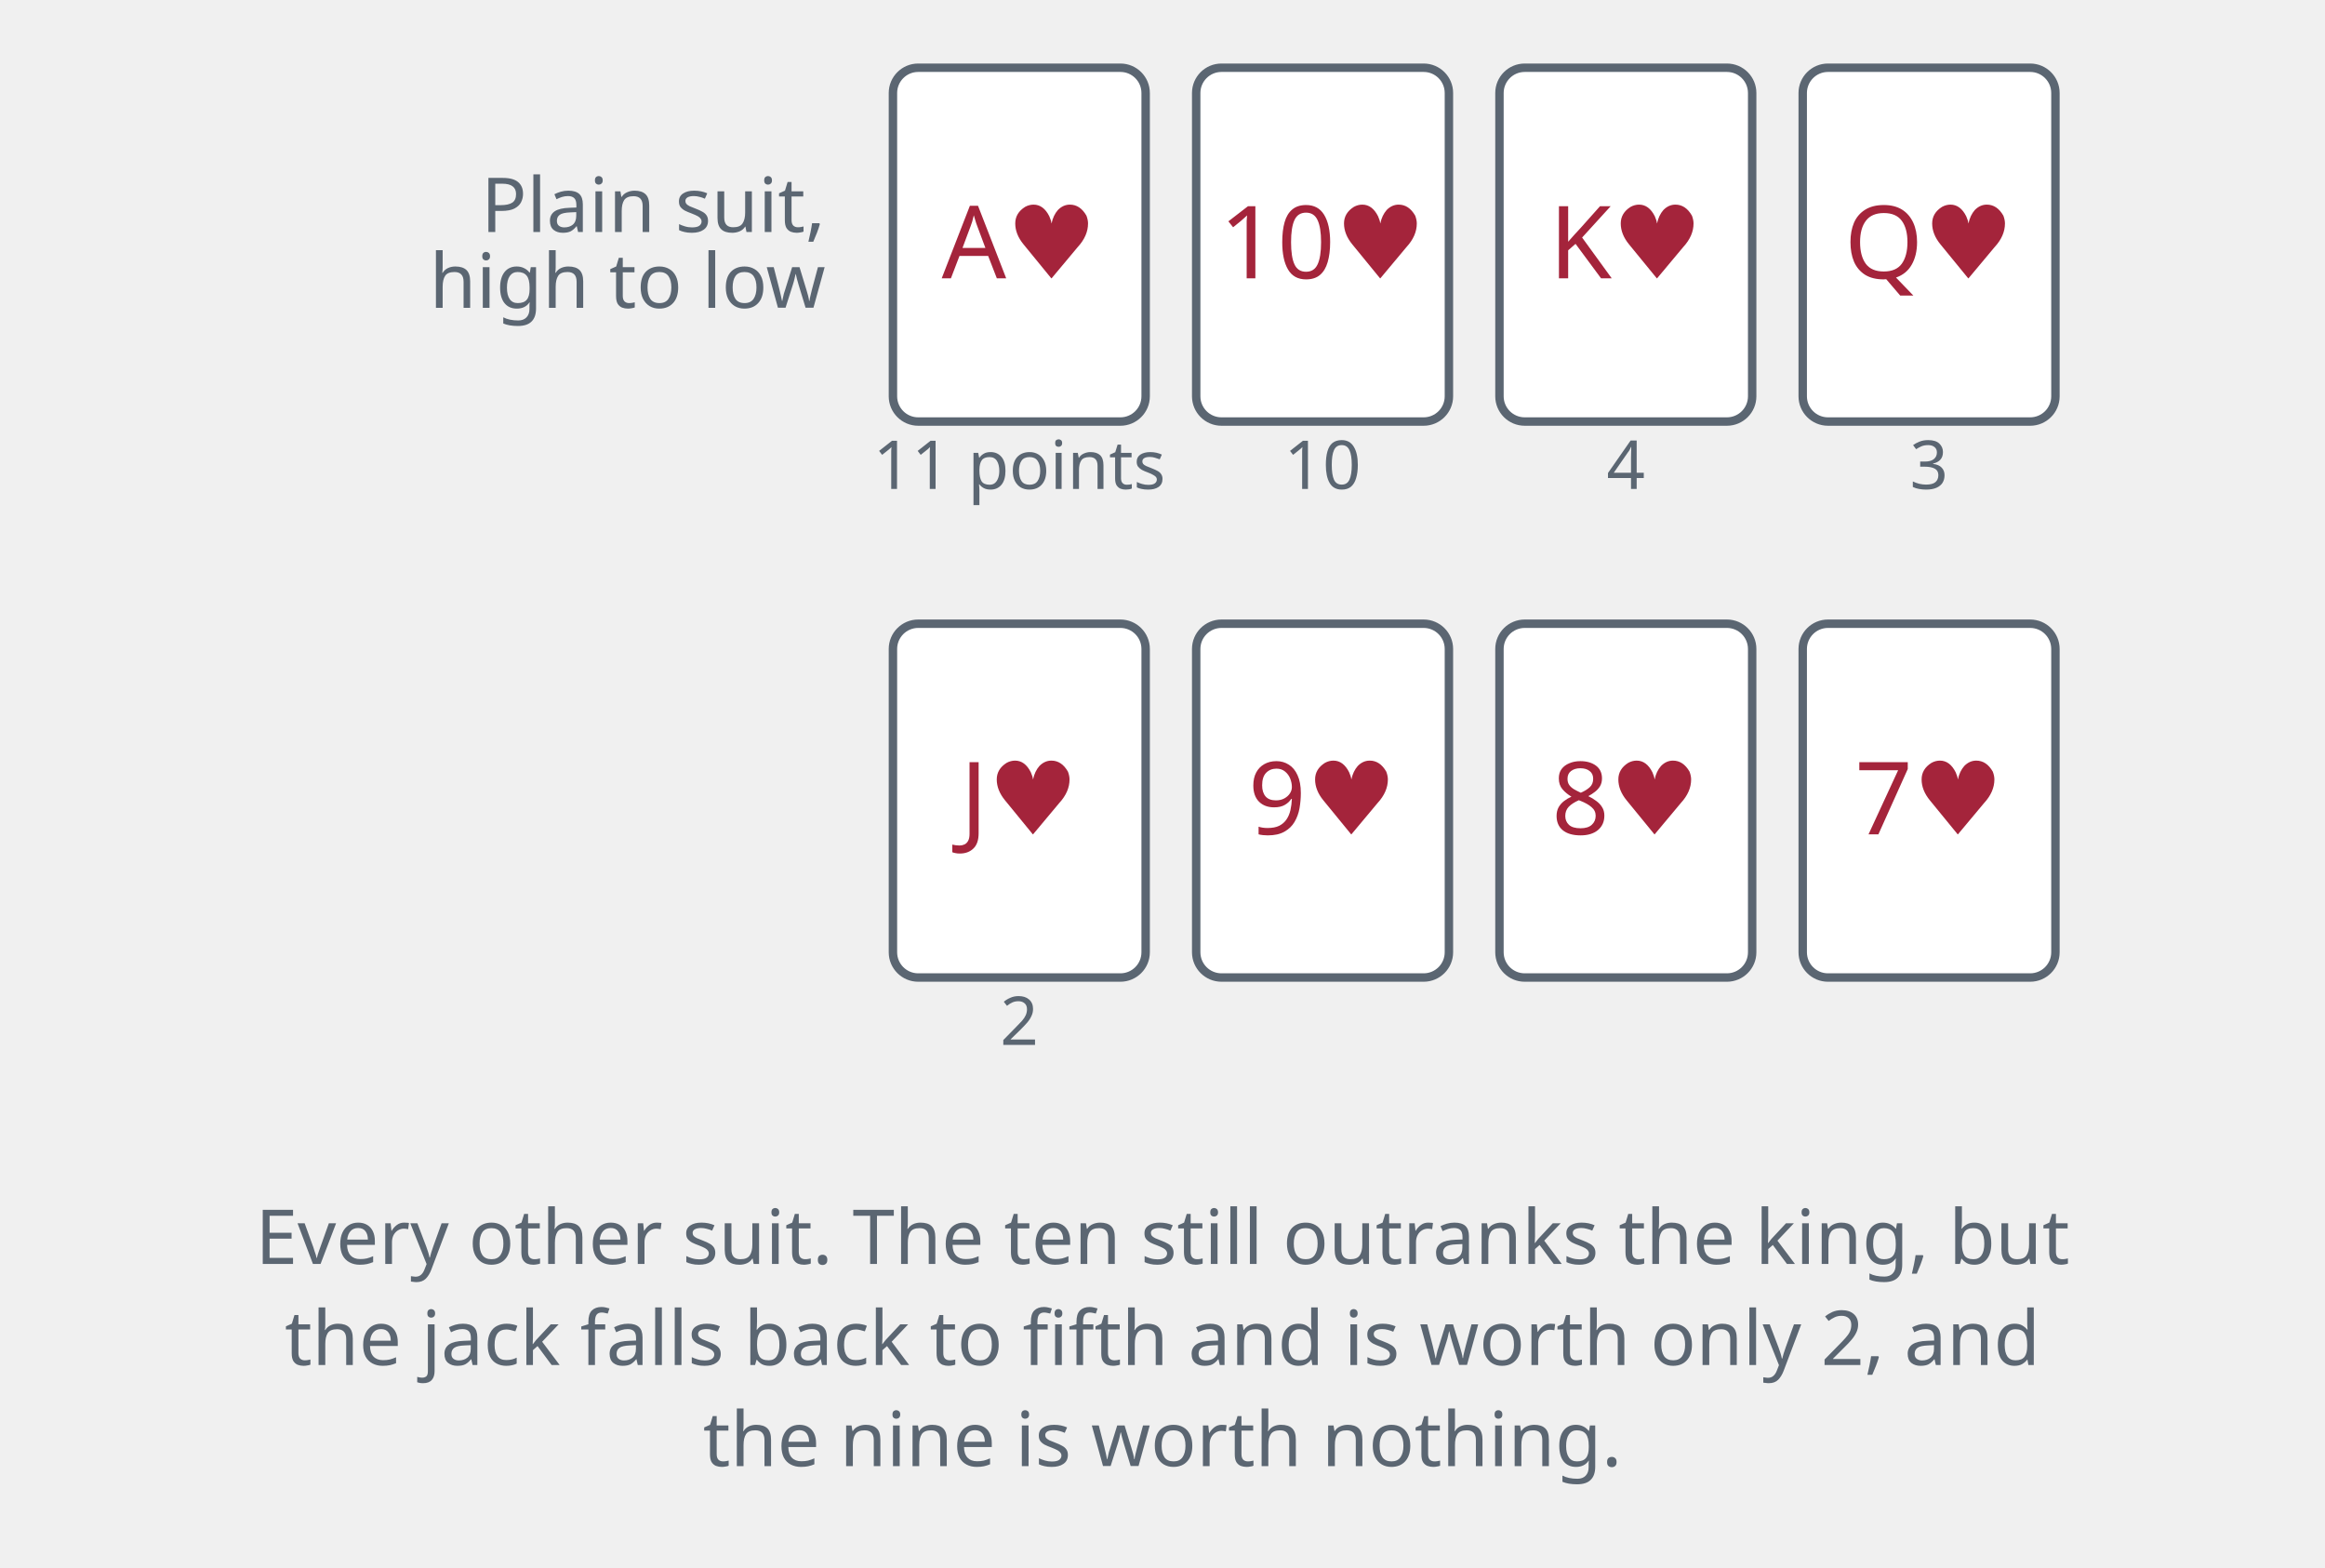
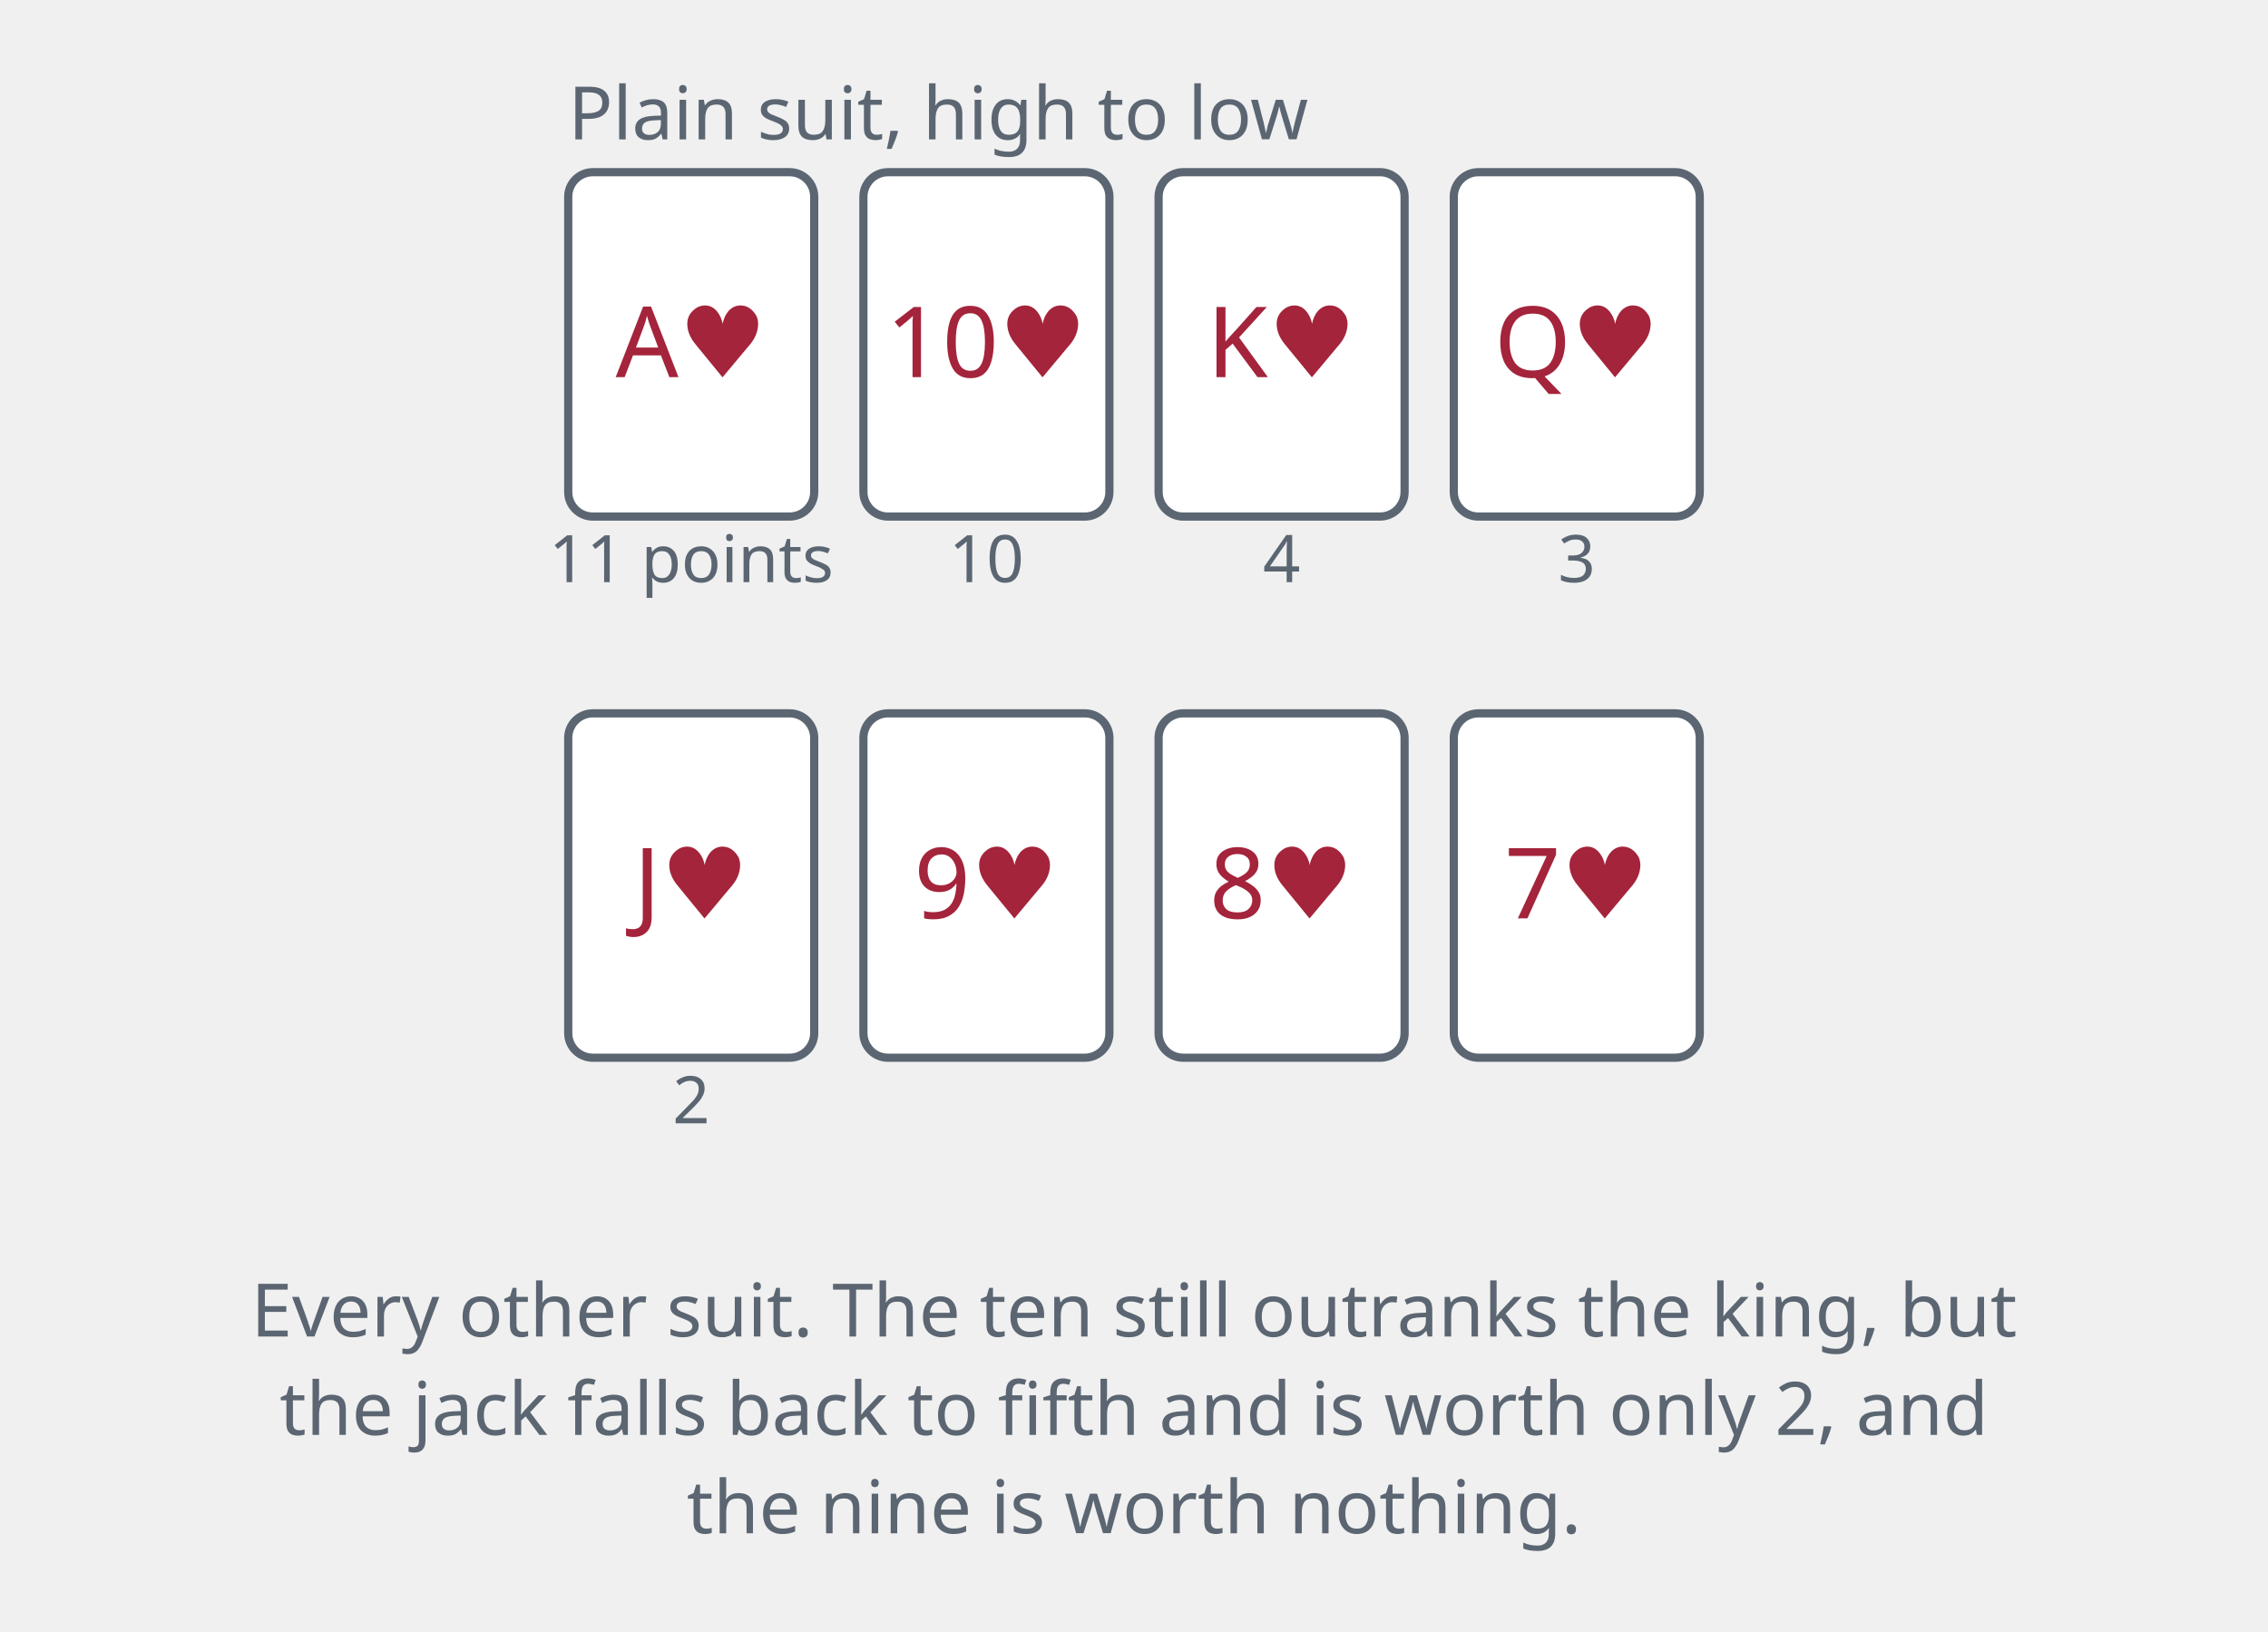
- <svg xmlns="http://www.w3.org/2000/svg" viewBox="0 0 276 186" width="442" height="298" role="img" aria-label="Belote: Every other suit. The ten still outranks the king, but the jack falls back to fifth and is worth only 2, and the nine is worth nothing.">
-   <rect x="106.0" y="8.0" width="30" height="42" rx="3" fill="#ffffff" stroke="#5b6672" stroke-width="1" />
-   <text x="121.0" y="33.0" text-anchor="middle" font-family="system-ui, sans-serif" font-size="12" fill="#a4243b">A♥</text>
-   <text x="121.0" y="58.0" text-anchor="middle" font-family="system-ui, sans-serif" font-size="8" fill="#5b6672">11 points</text>
-   <rect x="142.0" y="8.0" width="30" height="42" rx="3" fill="#ffffff" stroke="#5b6672" stroke-width="1" />
-   <text x="157.0" y="33.0" text-anchor="middle" font-family="system-ui, sans-serif" font-size="12" fill="#a4243b">10♥</text>
-   <text x="157.0" y="58.0" text-anchor="middle" font-family="system-ui, sans-serif" font-size="8" fill="#5b6672">10</text>
-   <rect x="178.0" y="8.0" width="30" height="42" rx="3" fill="#ffffff" stroke="#5b6672" stroke-width="1" />
-   <text x="193.0" y="33.0" text-anchor="middle" font-family="system-ui, sans-serif" font-size="12" fill="#a4243b">K♥</text>
-   <text x="193.0" y="58.0" text-anchor="middle" font-family="system-ui, sans-serif" font-size="8" fill="#5b6672">4</text>
-   <rect x="214.0" y="8.0" width="30" height="42" rx="3" fill="#ffffff" stroke="#5b6672" stroke-width="1" />
-   <text x="229.0" y="33.0" text-anchor="middle" font-family="system-ui, sans-serif" font-size="12" fill="#a4243b">Q♥</text>
-   <text x="229.0" y="58.0" text-anchor="middle" font-family="system-ui, sans-serif" font-size="8" fill="#5b6672">3</text>
-   <rect x="106.0" y="74.0" width="30" height="42" rx="3" fill="#ffffff" stroke="#5b6672" stroke-width="1" />
-   <text x="121.0" y="99.0" text-anchor="middle" font-family="system-ui, sans-serif" font-size="12" fill="#a4243b">J♥</text>
-   <text x="121.0" y="124.0" text-anchor="middle" font-family="system-ui, sans-serif" font-size="8" fill="#5b6672">2</text>
-   <rect x="142.0" y="74.0" width="30" height="42" rx="3" fill="#ffffff" stroke="#5b6672" stroke-width="1" />
-   <text x="157.0" y="99.0" text-anchor="middle" font-family="system-ui, sans-serif" font-size="12" fill="#a4243b">9♥</text>
-   <rect x="178.0" y="74.0" width="30" height="42" rx="3" fill="#ffffff" stroke="#5b6672" stroke-width="1" />
-   <text x="193.0" y="99.0" text-anchor="middle" font-family="system-ui, sans-serif" font-size="12" fill="#a4243b">8♥</text>
-   <rect x="214.0" y="74.0" width="30" height="42" rx="3" fill="#ffffff" stroke="#5b6672" stroke-width="1" />
-   <text x="229.0" y="99.0" text-anchor="middle" font-family="system-ui, sans-serif" font-size="12" fill="#a4243b">7♥</text>
-   <text x="98.0" y="27.5" text-anchor="end" font-family="system-ui, sans-serif" font-size="9" fill="#5b6672">Plain suit,</text>
-   <text x="98.0" y="36.5" text-anchor="end" font-family="system-ui, sans-serif" font-size="9" fill="#5b6672">high to low</text>
-   <text x="138.0" y="150.0" text-anchor="middle" font-family="system-ui, sans-serif" font-size="9" fill="#5b6672">Every other suit. The ten still outranks the king, but</text>
-   <text x="138.0" y="162.0" text-anchor="middle" font-family="system-ui, sans-serif" font-size="9" fill="#5b6672">the jack falls back to fifth and is worth only 2, and</text>
-   <text x="138.0" y="174.0" text-anchor="middle" font-family="system-ui, sans-serif" font-size="9" fill="#5b6672">the nine is worth nothing.</text>
+ <svg xmlns="http://www.w3.org/2000/svg" viewBox="0 0 276 199" width="442" height="318" role="img" aria-label="Belote: Every other suit. The ten still outranks the king, but the jack falls back to fifth and is worth only 2, and the nine is worth nothing.">
+   <rect x="69.0" y="21.0" width="30" height="42" rx="3" fill="#ffffff" stroke="#5b6672" stroke-width="1" />
+   <text x="84.0" y="46.0" text-anchor="middle" font-family="system-ui, sans-serif" font-size="12" fill="#a4243b">A♥</text>
+   <text x="84.0" y="71.0" text-anchor="middle" font-family="system-ui, sans-serif" font-size="8" fill="#5b6672">11 points</text>
+   <rect x="105.0" y="21.0" width="30" height="42" rx="3" fill="#ffffff" stroke="#5b6672" stroke-width="1" />
+   <text x="120.0" y="46.0" text-anchor="middle" font-family="system-ui, sans-serif" font-size="12" fill="#a4243b">10♥</text>
+   <text x="120.0" y="71.0" text-anchor="middle" font-family="system-ui, sans-serif" font-size="8" fill="#5b6672">10</text>
+   <rect x="141.0" y="21.0" width="30" height="42" rx="3" fill="#ffffff" stroke="#5b6672" stroke-width="1" />
+   <text x="156.0" y="46.0" text-anchor="middle" font-family="system-ui, sans-serif" font-size="12" fill="#a4243b">K♥</text>
+   <text x="156.0" y="71.0" text-anchor="middle" font-family="system-ui, sans-serif" font-size="8" fill="#5b6672">4</text>
+   <rect x="177.0" y="21.0" width="30" height="42" rx="3" fill="#ffffff" stroke="#5b6672" stroke-width="1" />
+   <text x="192.0" y="46.0" text-anchor="middle" font-family="system-ui, sans-serif" font-size="12" fill="#a4243b">Q♥</text>
+   <text x="192.0" y="71.0" text-anchor="middle" font-family="system-ui, sans-serif" font-size="8" fill="#5b6672">3</text>
+   <rect x="69.0" y="87.0" width="30" height="42" rx="3" fill="#ffffff" stroke="#5b6672" stroke-width="1" />
+   <text x="84.0" y="112.0" text-anchor="middle" font-family="system-ui, sans-serif" font-size="12" fill="#a4243b">J♥</text>
+   <text x="84.0" y="137.0" text-anchor="middle" font-family="system-ui, sans-serif" font-size="8" fill="#5b6672">2</text>
+   <rect x="105.0" y="87.0" width="30" height="42" rx="3" fill="#ffffff" stroke="#5b6672" stroke-width="1" />
+   <text x="120.0" y="112.0" text-anchor="middle" font-family="system-ui, sans-serif" font-size="12" fill="#a4243b">9♥</text>
+   <rect x="141.0" y="87.0" width="30" height="42" rx="3" fill="#ffffff" stroke="#5b6672" stroke-width="1" />
+   <text x="156.0" y="112.0" text-anchor="middle" font-family="system-ui, sans-serif" font-size="12" fill="#a4243b">8♥</text>
+   <rect x="177.0" y="87.0" width="30" height="42" rx="3" fill="#ffffff" stroke="#5b6672" stroke-width="1" />
+   <text x="192.0" y="112.0" text-anchor="middle" font-family="system-ui, sans-serif" font-size="12" fill="#a4243b">7♥</text>
+   <text x="69.0" y="17.0" font-family="system-ui, sans-serif" font-size="9" fill="#5b6672">Plain suit, high to low</text>
+   <text x="138.0" y="163.0" text-anchor="middle" font-family="system-ui, sans-serif" font-size="9" fill="#5b6672">Every other suit. The ten still outranks the king, but</text>
+   <text x="138.0" y="175.0" text-anchor="middle" font-family="system-ui, sans-serif" font-size="9" fill="#5b6672">the jack falls back to fifth and is worth only 2, and</text>
+   <text x="138.0" y="187.0" text-anchor="middle" font-family="system-ui, sans-serif" font-size="9" fill="#5b6672">the nine is worth nothing.</text>
</svg>
